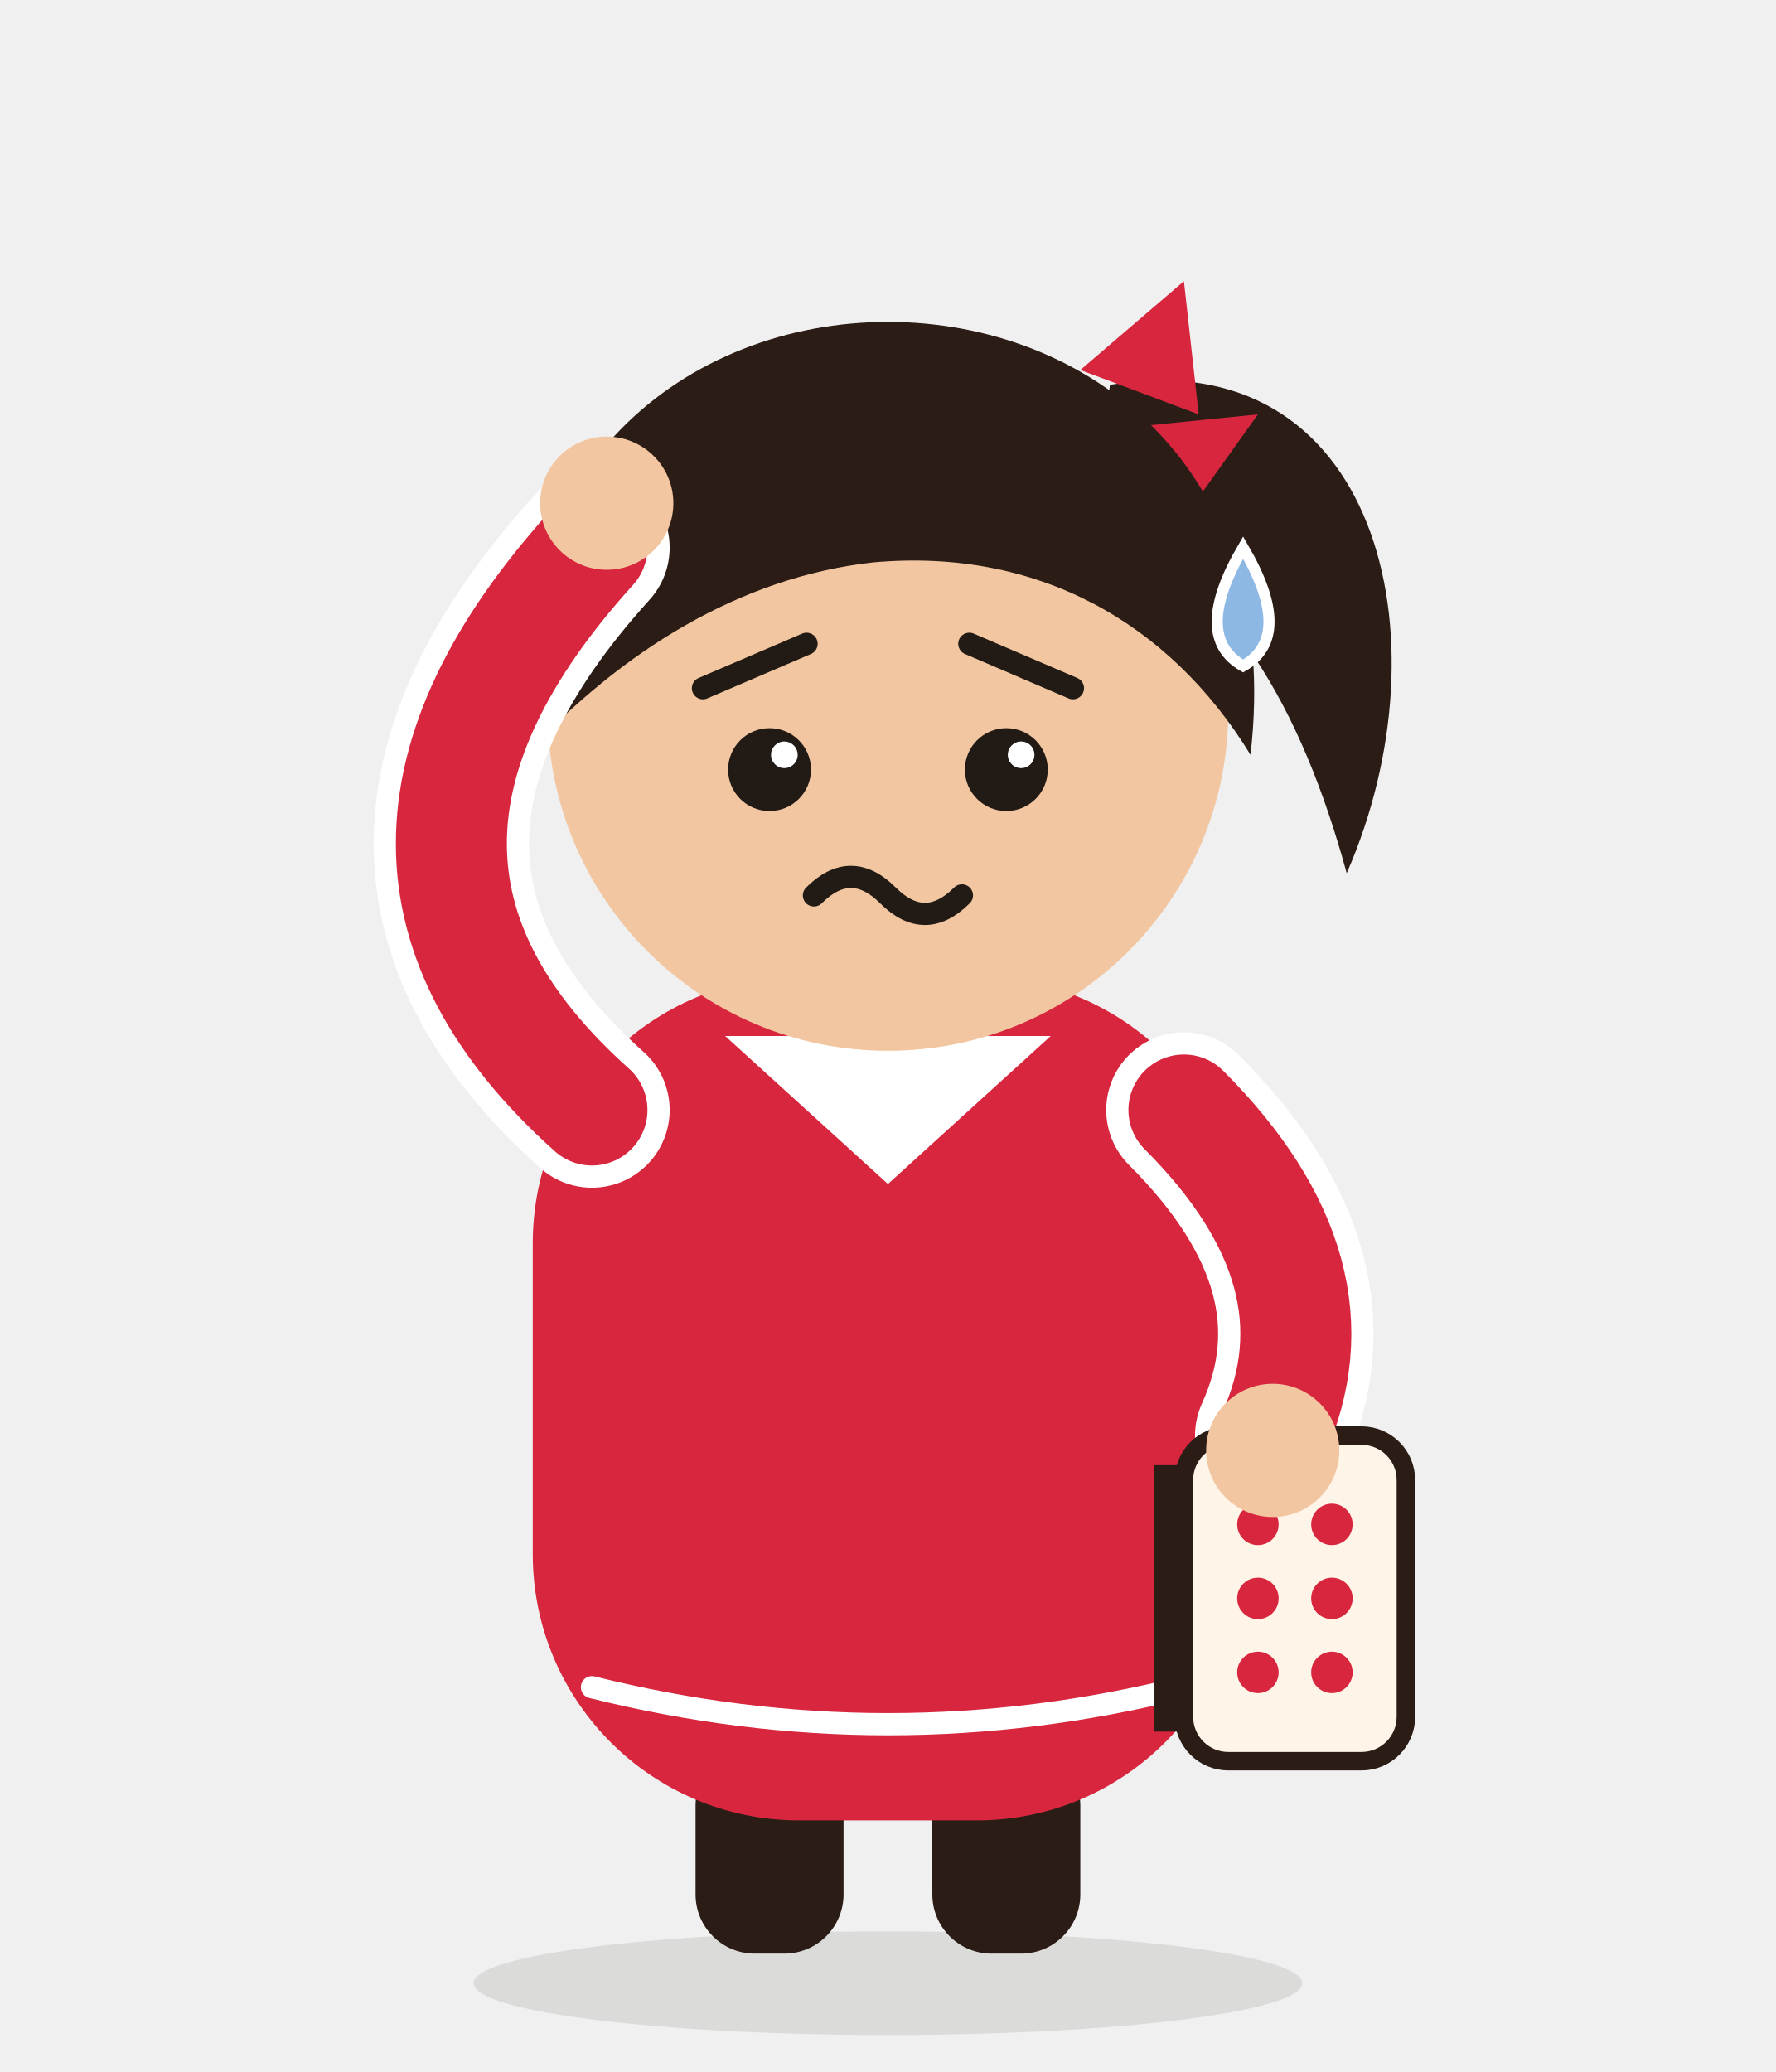
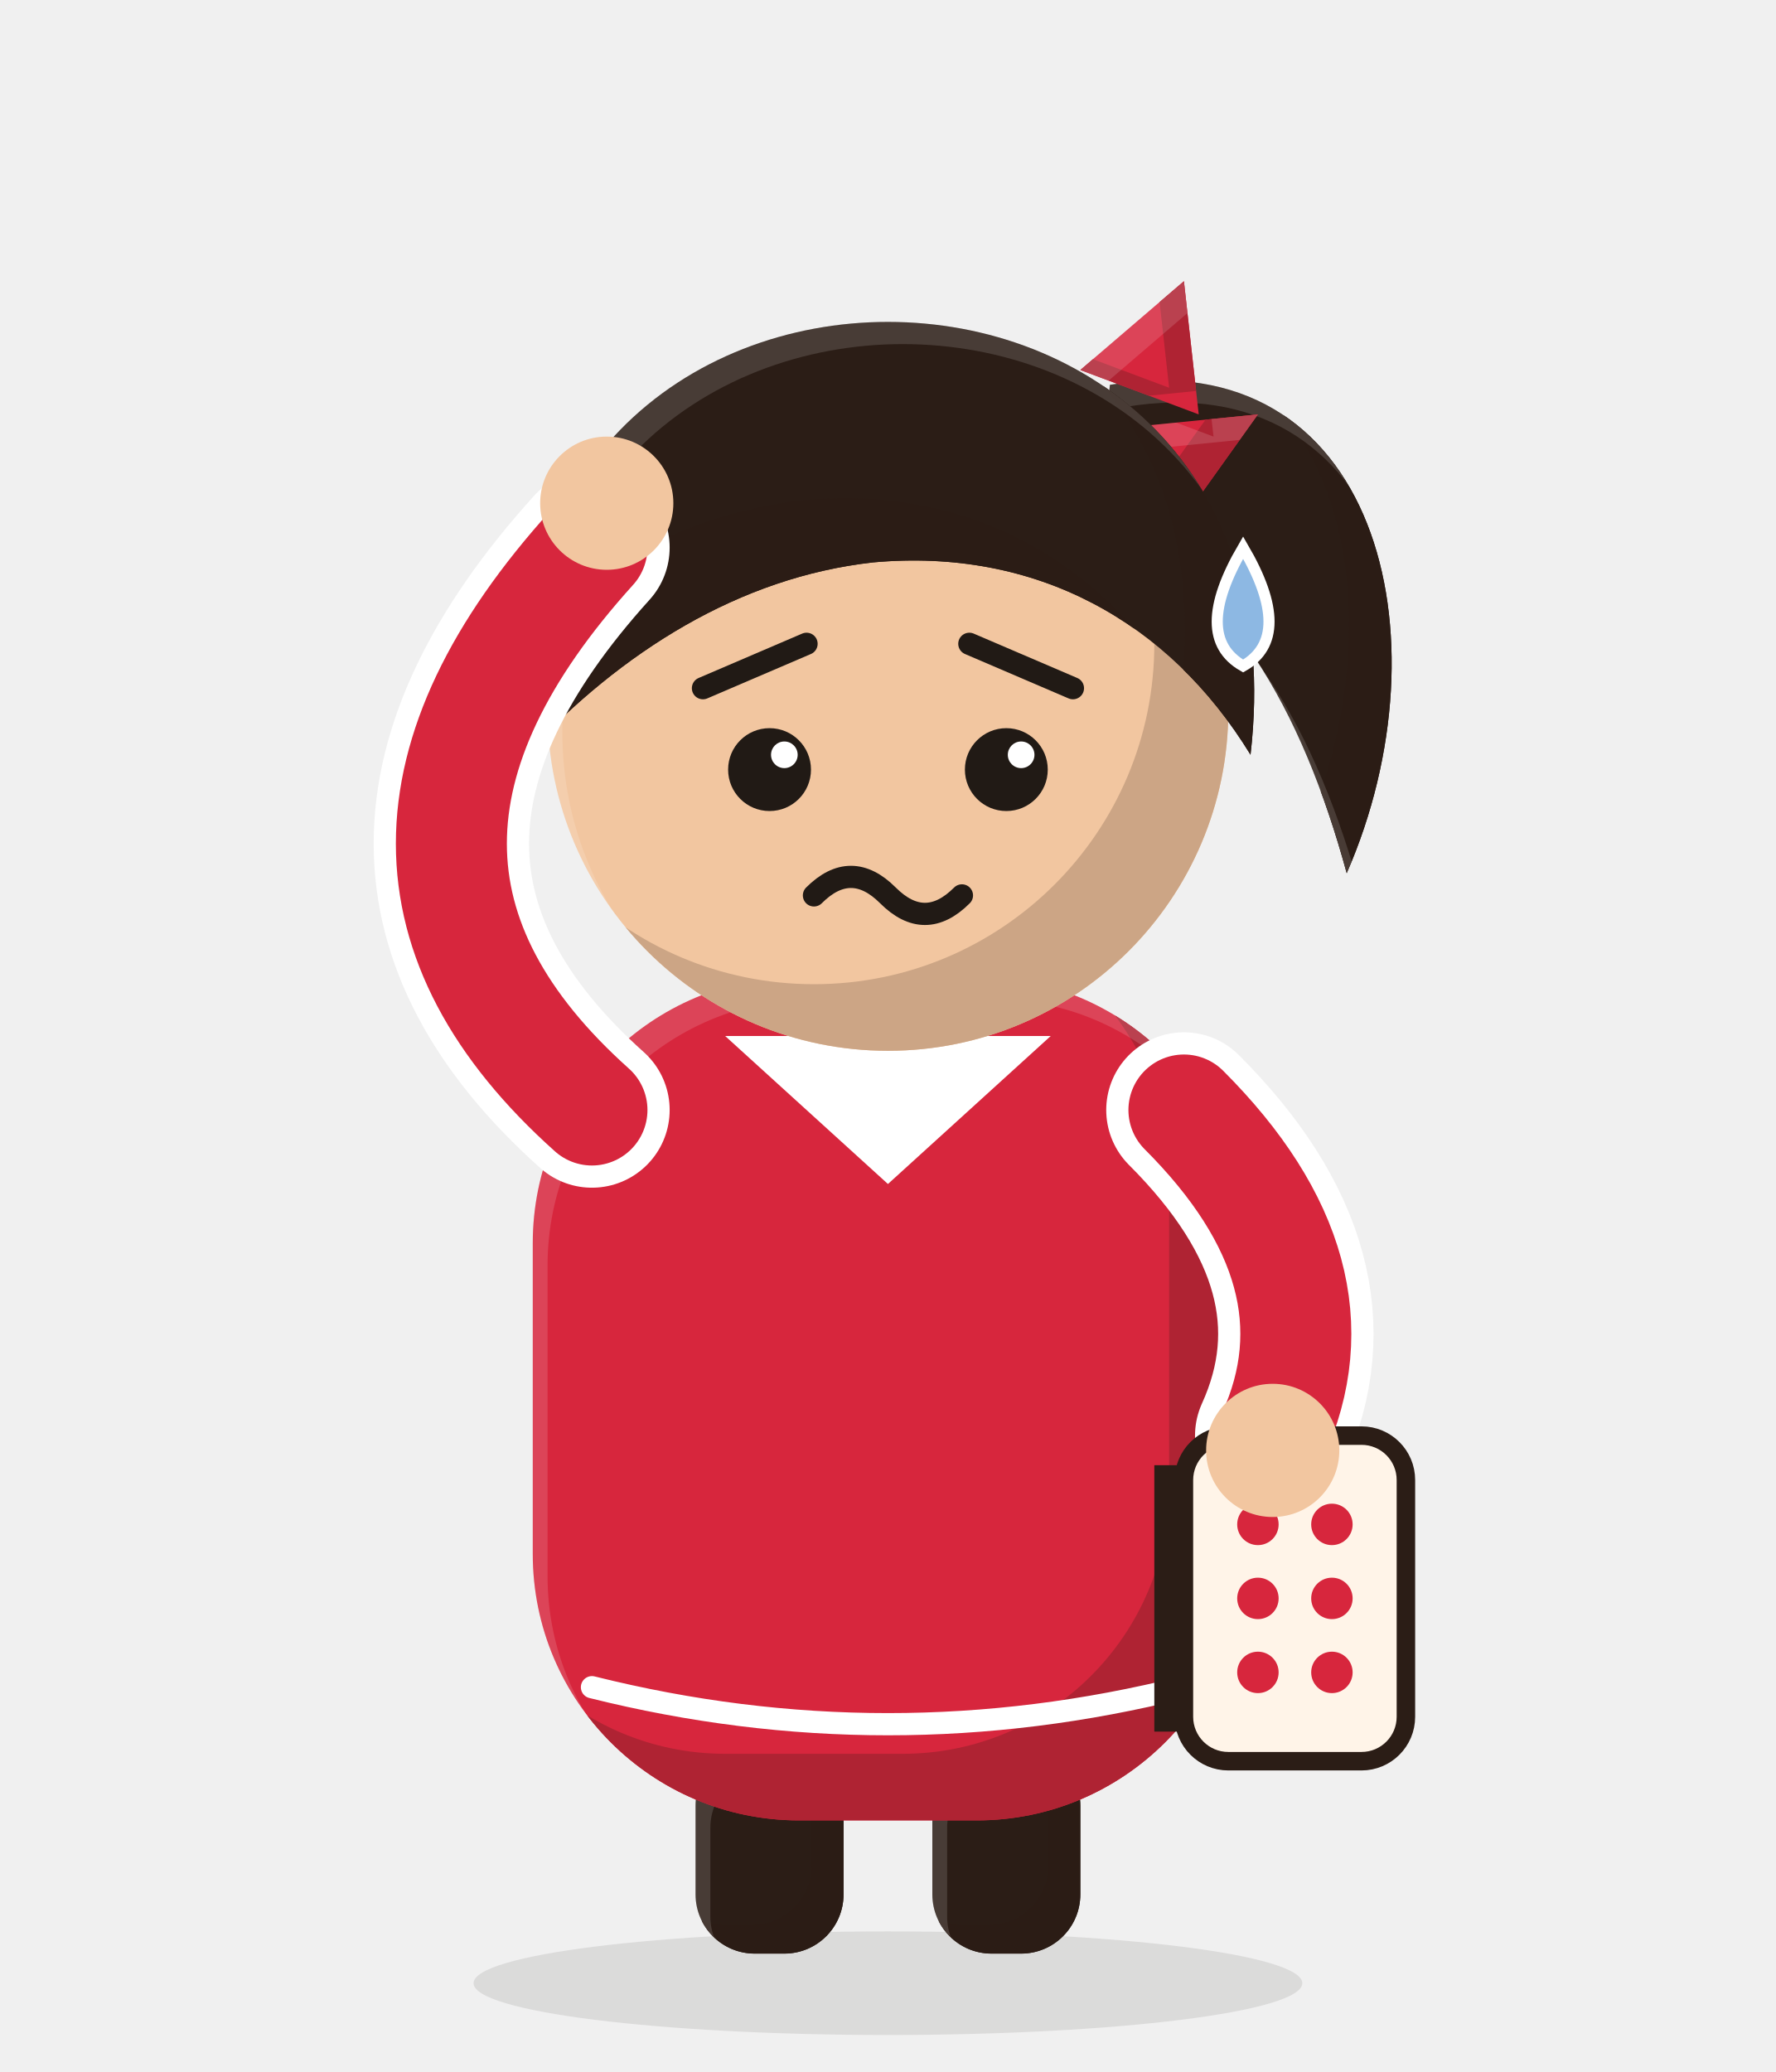
<svg xmlns="http://www.w3.org/2000/svg" viewBox="0 0 240 280" role="img" aria-label="Ane con un error" width="240" height="280">
  <ellipse cx="120" cy="268" rx="56" ry="7" fill="#211A15" opacity="0.1" />
  <g>
    <g>
      <path d="M150 52 C186 46 196 86 182 118 C176 96 166 78 148 70 Z" fill="#2B1D16" />
+       <g data-depth-generated="">
+         <clipPath id="ane-ups-7">
+           <path d="M150 52 C186 46 196 86 182 118 C176 96 166 78 148 70 Z" />
+         </clipPath>
+         <g clip-path="url(#ane-ups-7)">
+           <path d="M108 6 H236 V158 H108 Z M144.24 46.82 C180.24 40.82 190.24 80.82 176.24 112.82 C170.24 90.82 160.24 72.82 142.24 64.82 Z" fill-rule="evenodd" fill="#2B1C15" />
+           <path d="M108 6 H236 V158 H108 Z M152 55 C188 49 198 89 184 121 C178 99 168 81 150 73 Z" fill-rule="evenodd" fill="#FFFFFF" opacity="0.14" />
+         </g>
+       </g>
    </g>
    <rect x="94" y="236" width="20" height="28" rx="8" fill="#2B1D16" />
+     <g data-depth-generated="">
+       <clipPath id="ane-ups-6">
+         <path d="M102,236 h4 a8,8 0 0,1 8,8 v12 a8,8 0 0,1 -8,8 h-4 a8,8 0 0,1 -8,-8 v-12 a8,8 0 0,1 8,-8 Z" />
+       </clipPath>
+       <g clip-path="url(#ane-ups-6)">
+         <path d="M46 188 H162 V312 H46 Z M97.68 232.11 h4 a8 8 0 0 1 8 8 v12 a8 8 0 0 1 -8 8 h-4 a8 8 0 0 1 -8 -8 v-12 a8 8 0 0 1 8 -8 Z" fill-rule="evenodd" fill="#2B1C15" />
+         <path d="M46 188 H162 V312 H46 Z M104 239 h4 a8 8 0 0 1 8 8 v12 a8 8 0 0 1 -8 8 h-4 a8 8 0 0 1 -8 -8 v-12 a8 8 0 0 1 8 -8 Z" fill-rule="evenodd" fill="#FFFFFF" opacity="0.14" />
+       </g>
+     </g>
    <rect x="126" y="236" width="20" height="28" rx="8" fill="#2B1D16" />
+     <g data-depth-generated="">
+       <clipPath id="ane-ups-5">
+         <path d="M134,236 h4 a8,8 0 0,1 8,8 v12 a8,8 0 0,1 -8,8 h-4 a8,8 0 0,1 -8,-8 v-12 a8,8 0 0,1 8,-8 Z" />
+       </clipPath>
+       <g clip-path="url(#ane-ups-5)">
+         <path d="M78 188 H194 V312 H78 Z M129.68 232.11 h4 a8 8 0 0 1 8 8 v12 a8 8 0 0 1 -8 8 h-4 a8 8 0 0 1 -8 -8 v-12 a8 8 0 0 1 8 -8 Z" fill-rule="evenodd" fill="#2B1C15" />
+         <path d="M78 188 H194 V312 H78 Z M136 239 h4 a8 8 0 0 1 8 8 v12 a8 8 0 0 1 -8 8 h-4 a8 8 0 0 1 -8 -8 v-12 a8 8 0 0 1 8 -8 Z" fill-rule="evenodd" fill="#FFFFFF" opacity="0.14" />
+       </g>
+     </g>
    <g data-motion="Flinch" data-pivot="120 250">
      <rect x="72" y="132" width="96" height="114" rx="36" fill="#D7263D" />
+       <g data-depth-generated="">
+         <clipPath id="ane-ups-4">
+           <path d="M108,132 h24 a36,36 0 0,1 36,36 v42 a36,36 0 0,1 -36,36 h-24 a36,36 0 0,1 -36,-36 v-42 a36,36 0 0,1 36,-36 Z" />
+         </clipPath>
+         <g clip-path="url(#ane-ups-4)">
+           <path d="M-4 56 H244 V322 H-4 Z M98 123 h24 a36 36 0 0 1 36 36 v42 a36 36 0 0 1 -36 36 h-24 a36 36 0 0 1 -36 -36 v-42 a36 36 0 0 1 36 -36 Z" fill-rule="evenodd" fill="#AF2333" />
+           <path d="M-4 56 H244 V322 H-4 Z M110 135 h24 a36 36 0 0 1 36 36 v42 a36 36 0 0 1 -36 36 h-24 a36 36 0 0 1 -36 -36 v-42 a36 36 0 0 1 36 -36 Z" fill-rule="evenodd" fill="#FFFFFF" opacity="0.14" />
+         </g>
+       </g>
      <path d="M80 228 Q120 238 160 228" fill="none" stroke="#FFFFFF" stroke-width="3" stroke-linecap="round" />
      <path d="M98 140 L142 140 L120 160 Z" fill="#FFFFFF" />
      <circle cx="120" cy="142" r="5" fill="#FFFFFF" />
      <path d="M160 150 Q182 172 172 194" fill="none" stroke="#FFFFFF" stroke-width="21" stroke-linecap="round" />
      <path d="M160 150 Q182 172 172 194" fill="none" stroke="#D7263D" stroke-width="15" stroke-linecap="round" />
      <rect x="160" y="194" width="30" height="44" rx="6" fill="#FFF4E8" stroke="#2B1D16" stroke-width="2.5" />
      <rect x="156" y="198" width="4" height="36" fill="#2B1D16" />
      <g fill="#D7263D">
        <circle cx="170" cy="206" r="2.8" />
        <circle cx="180" cy="206" r="2.8" />
        <circle cx="170" cy="216" r="2.8" />
        <circle cx="180" cy="216" r="2.8" />
        <circle cx="170" cy="226" r="2.8" />
        <circle cx="180" cy="226" r="2.8" />
      </g>
      <circle cx="172" cy="196" r="9" fill="#F2C6A0" />
      <g data-motion="Shake" data-pivot="120 140">
        <path d="M146 50 L160 38 L162 56 Z M150 58 L170 56 L160 70 Z" fill="#D7263D" />
+         <g data-depth-generated="">
+           <clipPath id="ane-ups-3">
+             <path d="M146 50 L160 38 L162 56 Z M150 58 L170 56 L160 70 Z" />
+           </clipPath>
+           <g clip-path="url(#ane-ups-3)">
+             <path d="M106 -2 H210 V110 H106 Z M142 46.4 L156 34.4 L158 52.4 Z M146 54.4 L166 52.4 L156 66.4 Z" fill-rule="evenodd" fill="#AF2333" />
+             <path d="M106 -2 H210 V110 H106 Z M148 53 L162 41 L164 59 Z M152 61 L172 59 L162 73 Z" fill-rule="evenodd" fill="#FFFFFF" opacity="0.14" />
+           </g>
+         </g>
        <circle cx="120" cy="96" r="46" fill="#F2C6A0" />
+         <g data-depth-generated="">
+           <clipPath id="ane-ups-2">
+             <path d="M74,96 a46,46 0 1,0 92,0 a46,46 0 1,0 -92,0 Z" />
+           </clipPath>
+           <g clip-path="url(#ane-ups-2)">
+             <path d="M-12 10 H252 V182 H-12 Z M64 87 a46 46 0 1 0 92 0 a46 46 0 1 0 -92 0 Z" fill-rule="evenodd" fill="#CCA585" />
+             <path d="M-12 10 H252 V182 H-12 Z M76 99 a46 46 0 1 0 92 0 a46 46 0 1 0 -92 0 Z" fill-rule="evenodd" fill="#FFFFFF" opacity="0.14" />
+           </g>
+         </g>
        <path d="M71 102 C62 24 178 24 169 102 C158 84 140 74 118 76 C100 78 84 88 71 102 Z" fill="#2B1D16" />
+         <g data-depth-generated="">
+           <clipPath id="ane-ups-1">
+             <path d="M71 102 C62 24 178 24 169 102 C158 84 140 74 118 76 C100 78 84 88 71 102 Z" />
+           </clipPath>
+           <g clip-path="url(#ane-ups-1)">
+             <path d="M22 -16 H218 V142 H22 Z M61.64 93.58 C52.64 15.58 168.64 15.58 159.64 93.58 C148.64 75.58 130.64 65.58 108.64 67.58 C90.64 69.58 74.64 79.58 61.64 93.58 Z" fill-rule="evenodd" fill="#2B1C15" />
+             <path d="M22 -16 H218 V142 H22 Z M73 105 C64 27 180 27 171 105 C160 87 142 77 120 79 C102 81 86 91 73 105 Z" fill-rule="evenodd" fill="#FFFFFF" opacity="0.14" />
+           </g>
+         </g>
        <g data-motion="Blink" data-pivot="120 104">
          <circle cx="104" cy="104" r="5.6" fill="#211A15" />
          <circle cx="136" cy="104" r="5.6" fill="#211A15" />
          <circle cx="106" cy="102" r="1.8" fill="#FFFFFF" />
          <circle cx="138" cy="102" r="1.8" fill="#FFFFFF" />
        </g>
        <path d="M95 93 L109 87 M145 93 L131 87" stroke="#211A15" stroke-width="3" stroke-linecap="round" />
        <path d="M110 121 q5 -5 10 0 q5 5 10 0" fill="none" stroke="#211A15" stroke-width="3" stroke-linecap="round" />
      </g>
      <g>
        <path d="M80 150 Q42 116 80 74" fill="none" stroke="#FFFFFF" stroke-width="21" stroke-linecap="round" />
        <path d="M80 150 Q42 116 80 74" fill="none" stroke="#D7263D" stroke-width="15" stroke-linecap="round" />
        <circle cx="82" cy="68" r="9" fill="#F2C6A0" />
      </g>
    </g>
  </g>
  <g data-motion="Sweat" data-pivot="120 82">
    <path d="M168 74 Q175 86 168 90 Q161 86 168 74 Z" fill="#8DB8E3" stroke="#FFFFFF" stroke-width="1.5" />
  </g>
</svg>
